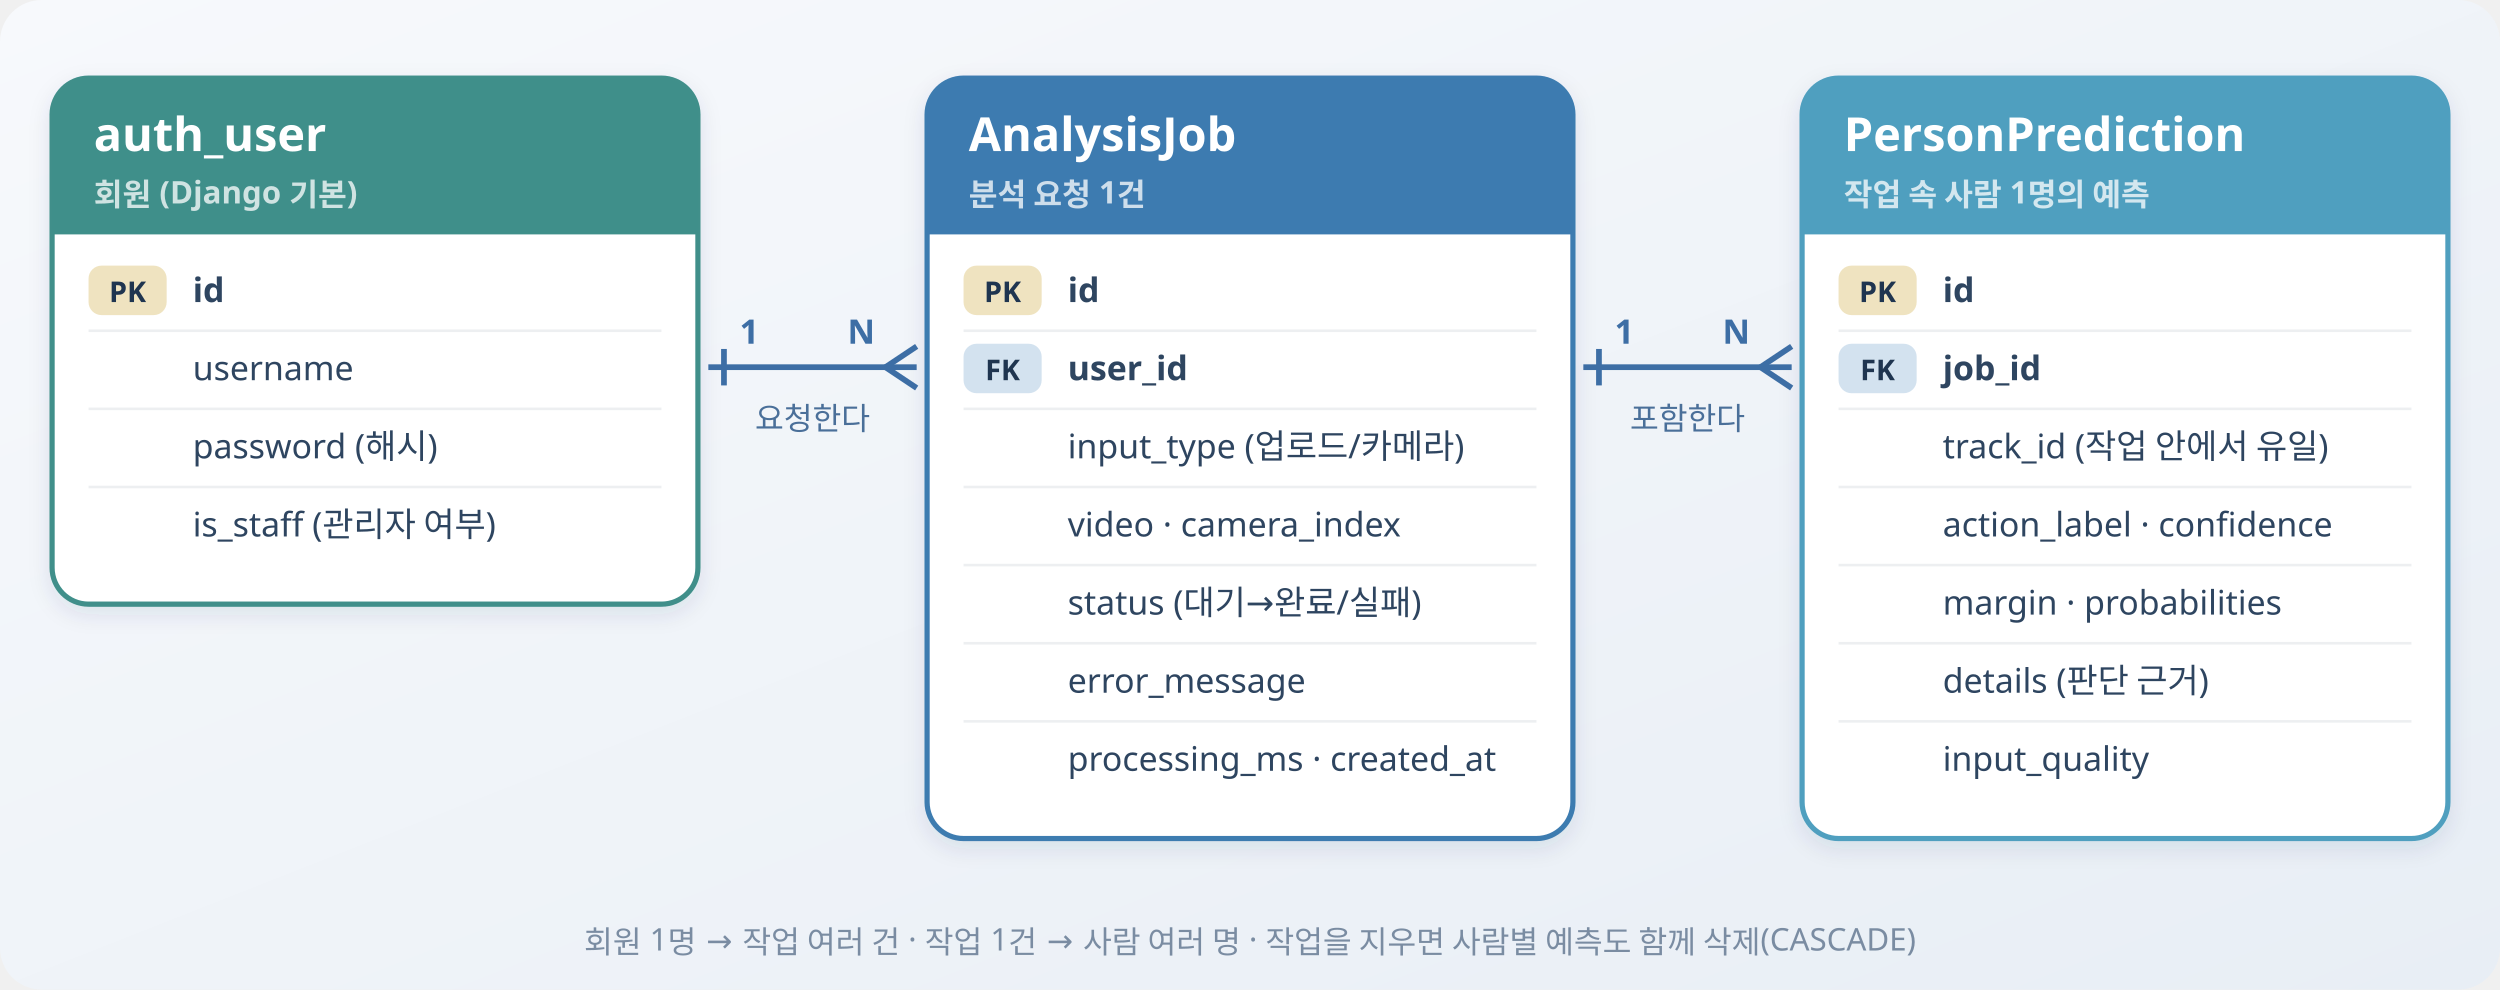
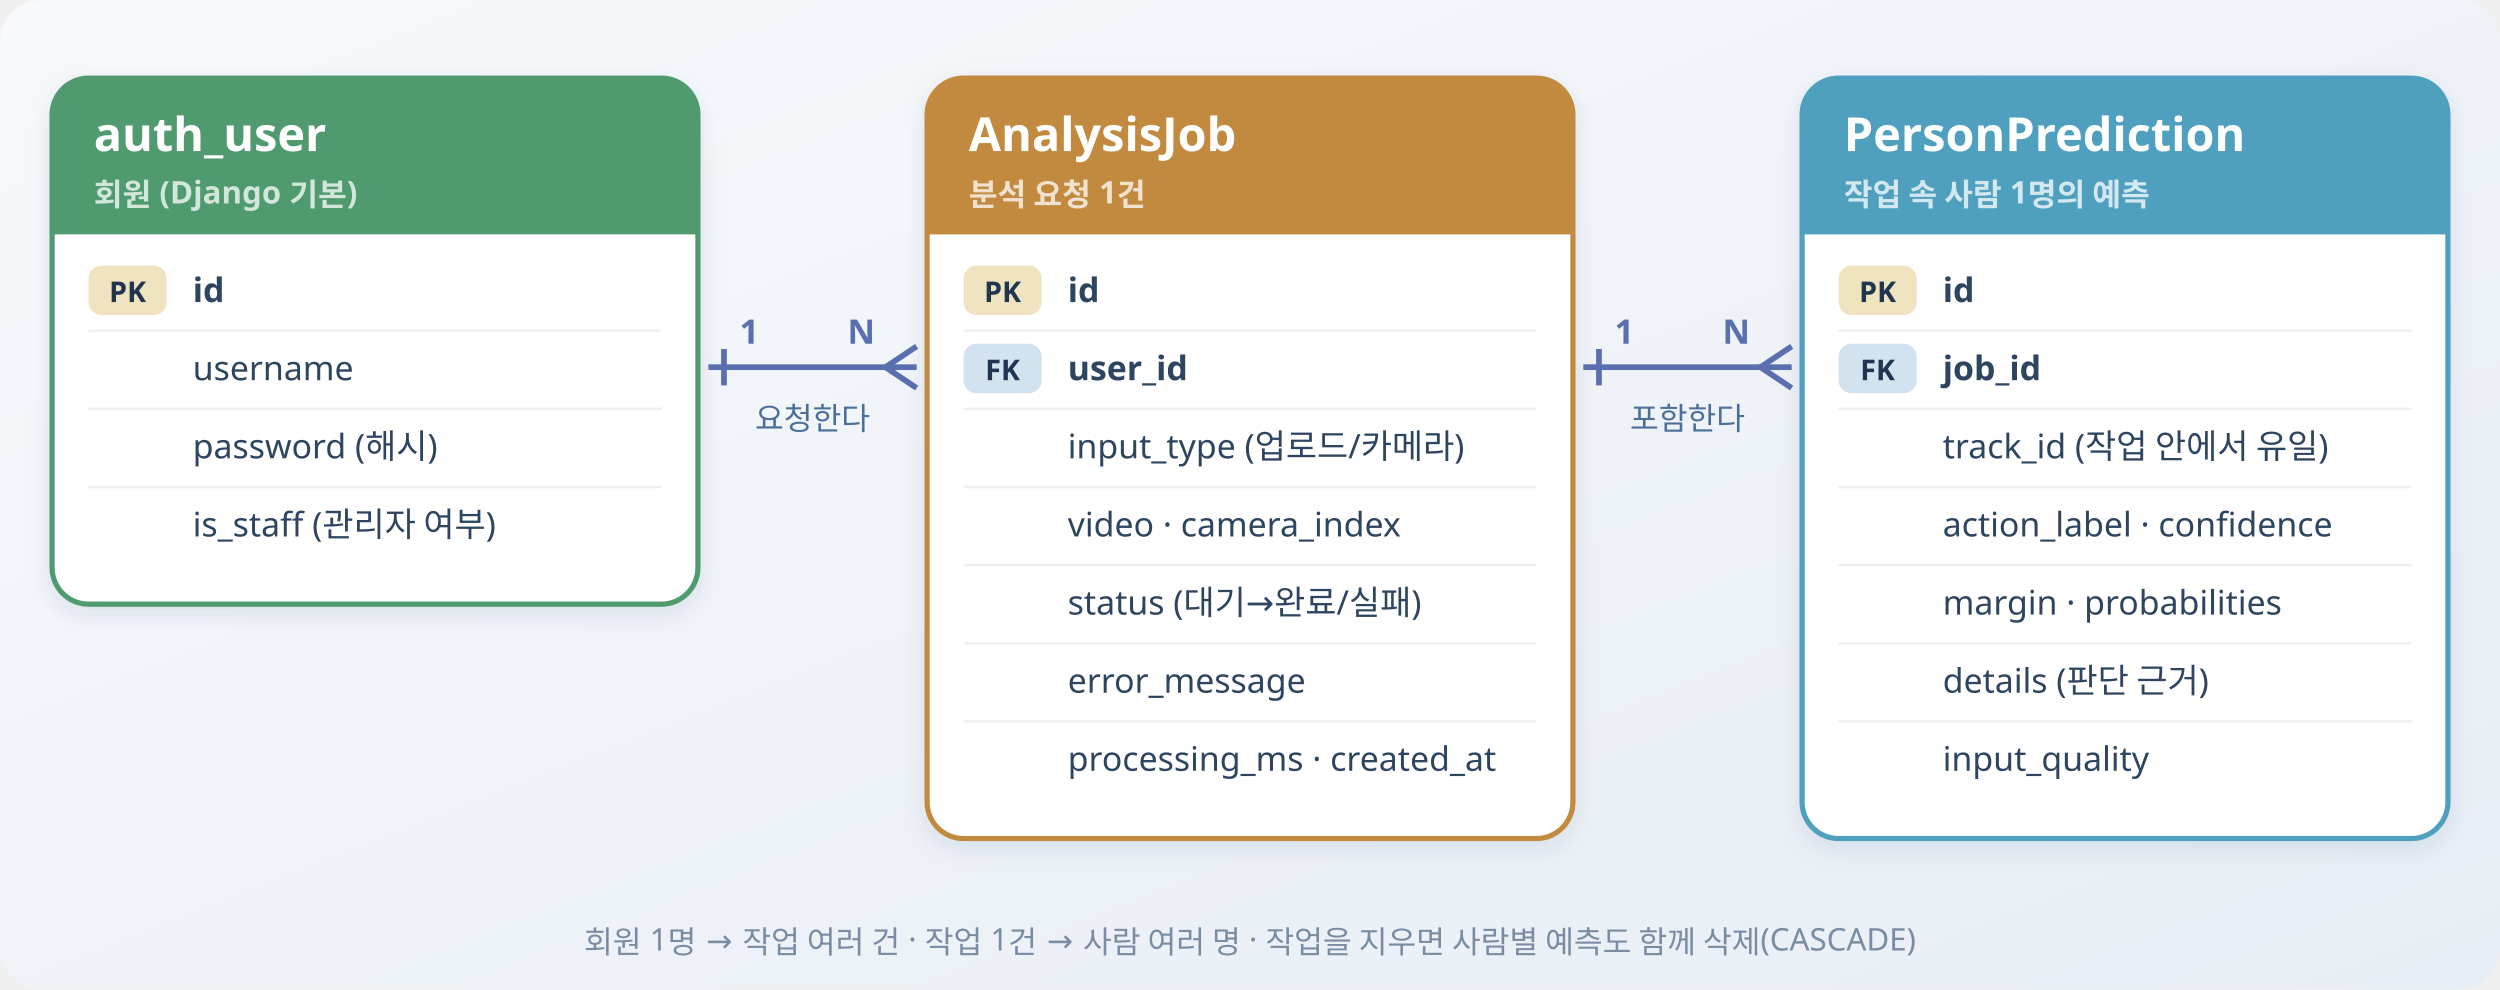
<svg xmlns="http://www.w3.org/2000/svg" width="960" height="380" viewBox="0 0 960 380" font-family="'Pretendard','Malgun Gothic','Apple SD Gothic Neo','Noto Sans KR',sans-serif">
  <defs>
    <linearGradient id="bg" x1="0" y1="0" x2="1" y2="1">
      <stop offset="0" stop-color="#f7f9fc" />
      <stop offset="1" stop-color="#e8eef5" />
    </linearGradient>
    <filter id="glow" x="-30%" y="-30%" width="160%" height="160%">
      <feDropShadow dx="0" dy="3" stdDeviation="4" flood-color="#1e3a5f" flood-opacity="0.10" />
    </filter>
  </defs>
  <rect width="960" height="380" rx="16" fill="url(#bg)" />
-   <rect x="20.0" y="30" width="248" height="202" rx="14" fill="#ffffff" stroke="#3f8f8a" stroke-width="2" filter="url(#glow)" />
-   <path d="M20.0 44 a14 14 0 0 1 14 -14 h220 a14 14 0 0 1 14 14 v46 h-248 z" fill="#3f8f8a" />
+   <rect x="20.0" y="30" width="248" height="202" rx="14" fill="#ffffff" stroke="#4f9a6e" stroke-width="2" filter="url(#glow)" />
+   <path d="M20.0 44 a14 14 0 0 1 14 -14 h220 a14 14 0 0 1 14 14 v46 h-248 z" fill="#4f9a6e" />
  <text x="36.0" y="58" font-size="18" font-weight="800" fill="#ffffff">auth_user</text>
  <text x="36.0" y="79" font-size="12" font-weight="600" fill="#ffffff" fill-opacity="0.75">회원 (Django 기본)</text>
  <rect x="34.0" y="102" width="30" height="19" rx="5" fill="#efe3c0" />
  <text x="49.0" y="116" text-anchor="middle" font-size="11" font-weight="800" fill="#1f3550">PK</text>
  <text x="74.0" y="116" font-size="13" fill="#2e4560" font-weight="700">id</text>
  <line x1="34.0" y1="127" x2="254.0" y2="127" stroke="#1f3550" stroke-opacity="0.08" />
  <text x="74.0" y="146" font-size="13" fill="#2e4560">username</text>
  <line x1="34.0" y1="157" x2="254.0" y2="157" stroke="#1f3550" stroke-opacity="0.08" />
  <text x="74.0" y="176" font-size="13" fill="#2e4560">password (해시)</text>
  <line x1="34.0" y1="187" x2="254.0" y2="187" stroke="#1f3550" stroke-opacity="0.08" />
  <text x="74.0" y="206" font-size="13" fill="#2e4560">is_staff (관리자 여부)</text>
-   <rect x="356.0" y="30" width="248" height="292" rx="14" fill="#ffffff" stroke="#3d7bb0" stroke-width="2" filter="url(#glow)" />
-   <path d="M356.0 44 a14 14 0 0 1 14 -14 h220 a14 14 0 0 1 14 14 v46 h-248 z" fill="#3d7bb0" />
+   <rect x="356.0" y="30" width="248" height="292" rx="14" fill="#ffffff" stroke="#c28a3e" stroke-width="2" filter="url(#glow)" />
+   <path d="M356.0 44 a14 14 0 0 1 14 -14 h220 a14 14 0 0 1 14 14 v46 h-248 z" fill="#c28a3e" />
  <text x="372.0" y="58" font-size="18" font-weight="800" fill="#ffffff">AnalysisJob</text>
  <text x="372.0" y="79" font-size="12" font-weight="600" fill="#ffffff" fill-opacity="0.75">분석 요청 1건</text>
  <rect x="370.0" y="102" width="30" height="19" rx="5" fill="#efe3c0" />
  <text x="385.0" y="116" text-anchor="middle" font-size="11" font-weight="800" fill="#1f3550">PK</text>
  <text x="410.0" y="116" font-size="13" fill="#2e4560" font-weight="700">id</text>
  <line x1="370.0" y1="127" x2="590.0" y2="127" stroke="#1f3550" stroke-opacity="0.08" />
  <rect x="370.0" y="132" width="30" height="19" rx="5" fill="#d3e2ef" />
  <text x="385.0" y="146" text-anchor="middle" font-size="11" font-weight="800" fill="#1f3550">FK</text>
  <text x="410.0" y="146" font-size="13" fill="#2e4560" font-weight="700">user_id</text>
  <line x1="370.0" y1="157" x2="590.0" y2="157" stroke="#1f3550" stroke-opacity="0.08" />
  <text x="410.0" y="176" font-size="13" fill="#2e4560">input_type (업로드/카메라)</text>
  <line x1="370.0" y1="187" x2="590.0" y2="187" stroke="#1f3550" stroke-opacity="0.08" />
  <text x="410.0" y="206" font-size="13" fill="#2e4560">video · camera_index</text>
  <line x1="370.0" y1="217" x2="590.0" y2="217" stroke="#1f3550" stroke-opacity="0.08" />
  <text x="410.0" y="236" font-size="13" fill="#2e4560">status (대기→완료/실패)</text>
  <line x1="370.0" y1="247" x2="590.0" y2="247" stroke="#1f3550" stroke-opacity="0.08" />
  <text x="410.0" y="266" font-size="13" fill="#2e4560">error_message</text>
  <line x1="370.0" y1="277" x2="590.0" y2="277" stroke="#1f3550" stroke-opacity="0.08" />
  <text x="410.0" y="296" font-size="13" fill="#2e4560">processing_ms · created_at</text>
  <rect x="692.0" y="30" width="248" height="292" rx="14" fill="#ffffff" stroke="#4f9fbf" stroke-width="2" filter="url(#glow)" />
  <path d="M692.0 44 a14 14 0 0 1 14 -14 h220 a14 14 0 0 1 14 14 v46 h-248 z" fill="#4f9fbf" />
  <text x="708.0" y="58" font-size="18" font-weight="800" fill="#ffffff">PersonPrediction</text>
  <text x="708.0" y="79" font-size="12" font-weight="600" fill="#ffffff" fill-opacity="0.75">작업 속 사람 1명의 예측</text>
  <rect x="706.0" y="102" width="30" height="19" rx="5" fill="#efe3c0" />
  <text x="721.0" y="116" text-anchor="middle" font-size="11" font-weight="800" fill="#1f3550">PK</text>
  <text x="746.0" y="116" font-size="13" fill="#2e4560" font-weight="700">id</text>
  <line x1="706.0" y1="127" x2="926.0" y2="127" stroke="#1f3550" stroke-opacity="0.08" />
  <rect x="706.0" y="132" width="30" height="19" rx="5" fill="#d3e2ef" />
  <text x="721.0" y="146" text-anchor="middle" font-size="11" font-weight="800" fill="#1f3550">FK</text>
  <text x="746.0" y="146" font-size="13" fill="#2e4560" font-weight="700">job_id</text>
  <line x1="706.0" y1="157" x2="926.0" y2="157" stroke="#1f3550" stroke-opacity="0.08" />
  <text x="746.0" y="176" font-size="13" fill="#2e4560">track_id (작업 안에서 유일)</text>
  <line x1="706.0" y1="187" x2="926.0" y2="187" stroke="#1f3550" stroke-opacity="0.08" />
  <text x="746.0" y="206" font-size="13" fill="#2e4560">action_label · confidence</text>
  <line x1="706.0" y1="217" x2="926.0" y2="217" stroke="#1f3550" stroke-opacity="0.08" />
  <text x="746.0" y="236" font-size="13" fill="#2e4560">margin · probabilities</text>
  <line x1="706.0" y1="247" x2="926.0" y2="247" stroke="#1f3550" stroke-opacity="0.08" />
  <text x="746.0" y="266" font-size="13" fill="#2e4560">details (판단 근거)</text>
  <line x1="706.0" y1="277" x2="926.0" y2="277" stroke="#1f3550" stroke-opacity="0.08" />
  <text x="746.0" y="296" font-size="13" fill="#2e4560">input_quality</text>
-   <line x1="272.0" y1="141" x2="352.0" y2="141" stroke="#3d6ea5" stroke-width="2.2" />
-   <line x1="278.0" y1="134" x2="278.0" y2="148" stroke="#3d6ea5" stroke-width="2.2" />
-   <path d="M352.0 133 L340.0 141 L352.0 149" fill="none" stroke="#3d6ea5" stroke-width="2.2" />
-   <text x="284.0" y="132" font-size="13" font-weight="800" fill="#3d6ea5">1</text>
-   <text x="336.0" y="132" font-size="13" font-weight="800" fill="#3d6ea5" text-anchor="end">N</text>
+   <line x1="272.0" y1="141" x2="352.0" y2="141" stroke="#5a6fb0" stroke-width="2.2" />
+   <line x1="278.0" y1="134" x2="278.0" y2="148" stroke="#5a6fb0" stroke-width="2.2" />
+   <path d="M352.0 133 L340.0 141 L352.0 149" fill="none" stroke="#5a6fb0" stroke-width="2.2" />
+   <text x="284.0" y="132" font-size="13" font-weight="800" fill="#5a6fb0">1</text>
+   <text x="336.0" y="132" font-size="13" font-weight="800" fill="#5a6fb0" text-anchor="end">N</text>
  <text x="312.0" y="165" font-size="12" fill="#4a6f99" text-anchor="middle">요청한다</text>
-   <line x1="608.0" y1="141" x2="688.0" y2="141" stroke="#3d6ea5" stroke-width="2.2" />
-   <line x1="614.0" y1="134" x2="614.0" y2="148" stroke="#3d6ea5" stroke-width="2.2" />
-   <path d="M688.0 133 L676.0 141 L688.0 149" fill="none" stroke="#3d6ea5" stroke-width="2.2" />
-   <text x="620.0" y="132" font-size="13" font-weight="800" fill="#3d6ea5">1</text>
-   <text x="672.0" y="132" font-size="13" font-weight="800" fill="#3d6ea5" text-anchor="end">N</text>
+   <line x1="608.0" y1="141" x2="688.0" y2="141" stroke="#5a6fb0" stroke-width="2.2" />
+   <line x1="614.0" y1="134" x2="614.0" y2="148" stroke="#5a6fb0" stroke-width="2.2" />
+   <path d="M688.0 133 L676.0 141 L688.0 149" fill="none" stroke="#5a6fb0" stroke-width="2.2" />
+   <text x="620.0" y="132" font-size="13" font-weight="800" fill="#5a6fb0">1</text>
+   <text x="672.0" y="132" font-size="13" font-weight="800" fill="#5a6fb0" text-anchor="end">N</text>
  <text x="648.0" y="165" font-size="12" fill="#4a6f99" text-anchor="middle">포함한다</text>
  <text x="480.0" y="366" font-size="12" fill="#7a8ca2" text-anchor="middle">회원 1명 → 작업 여러 건 · 작업 1건 → 사람 여러 명 · 작업을 지우면 사람별 예측도 함께 삭제(CASCADE)</text>
</svg>
